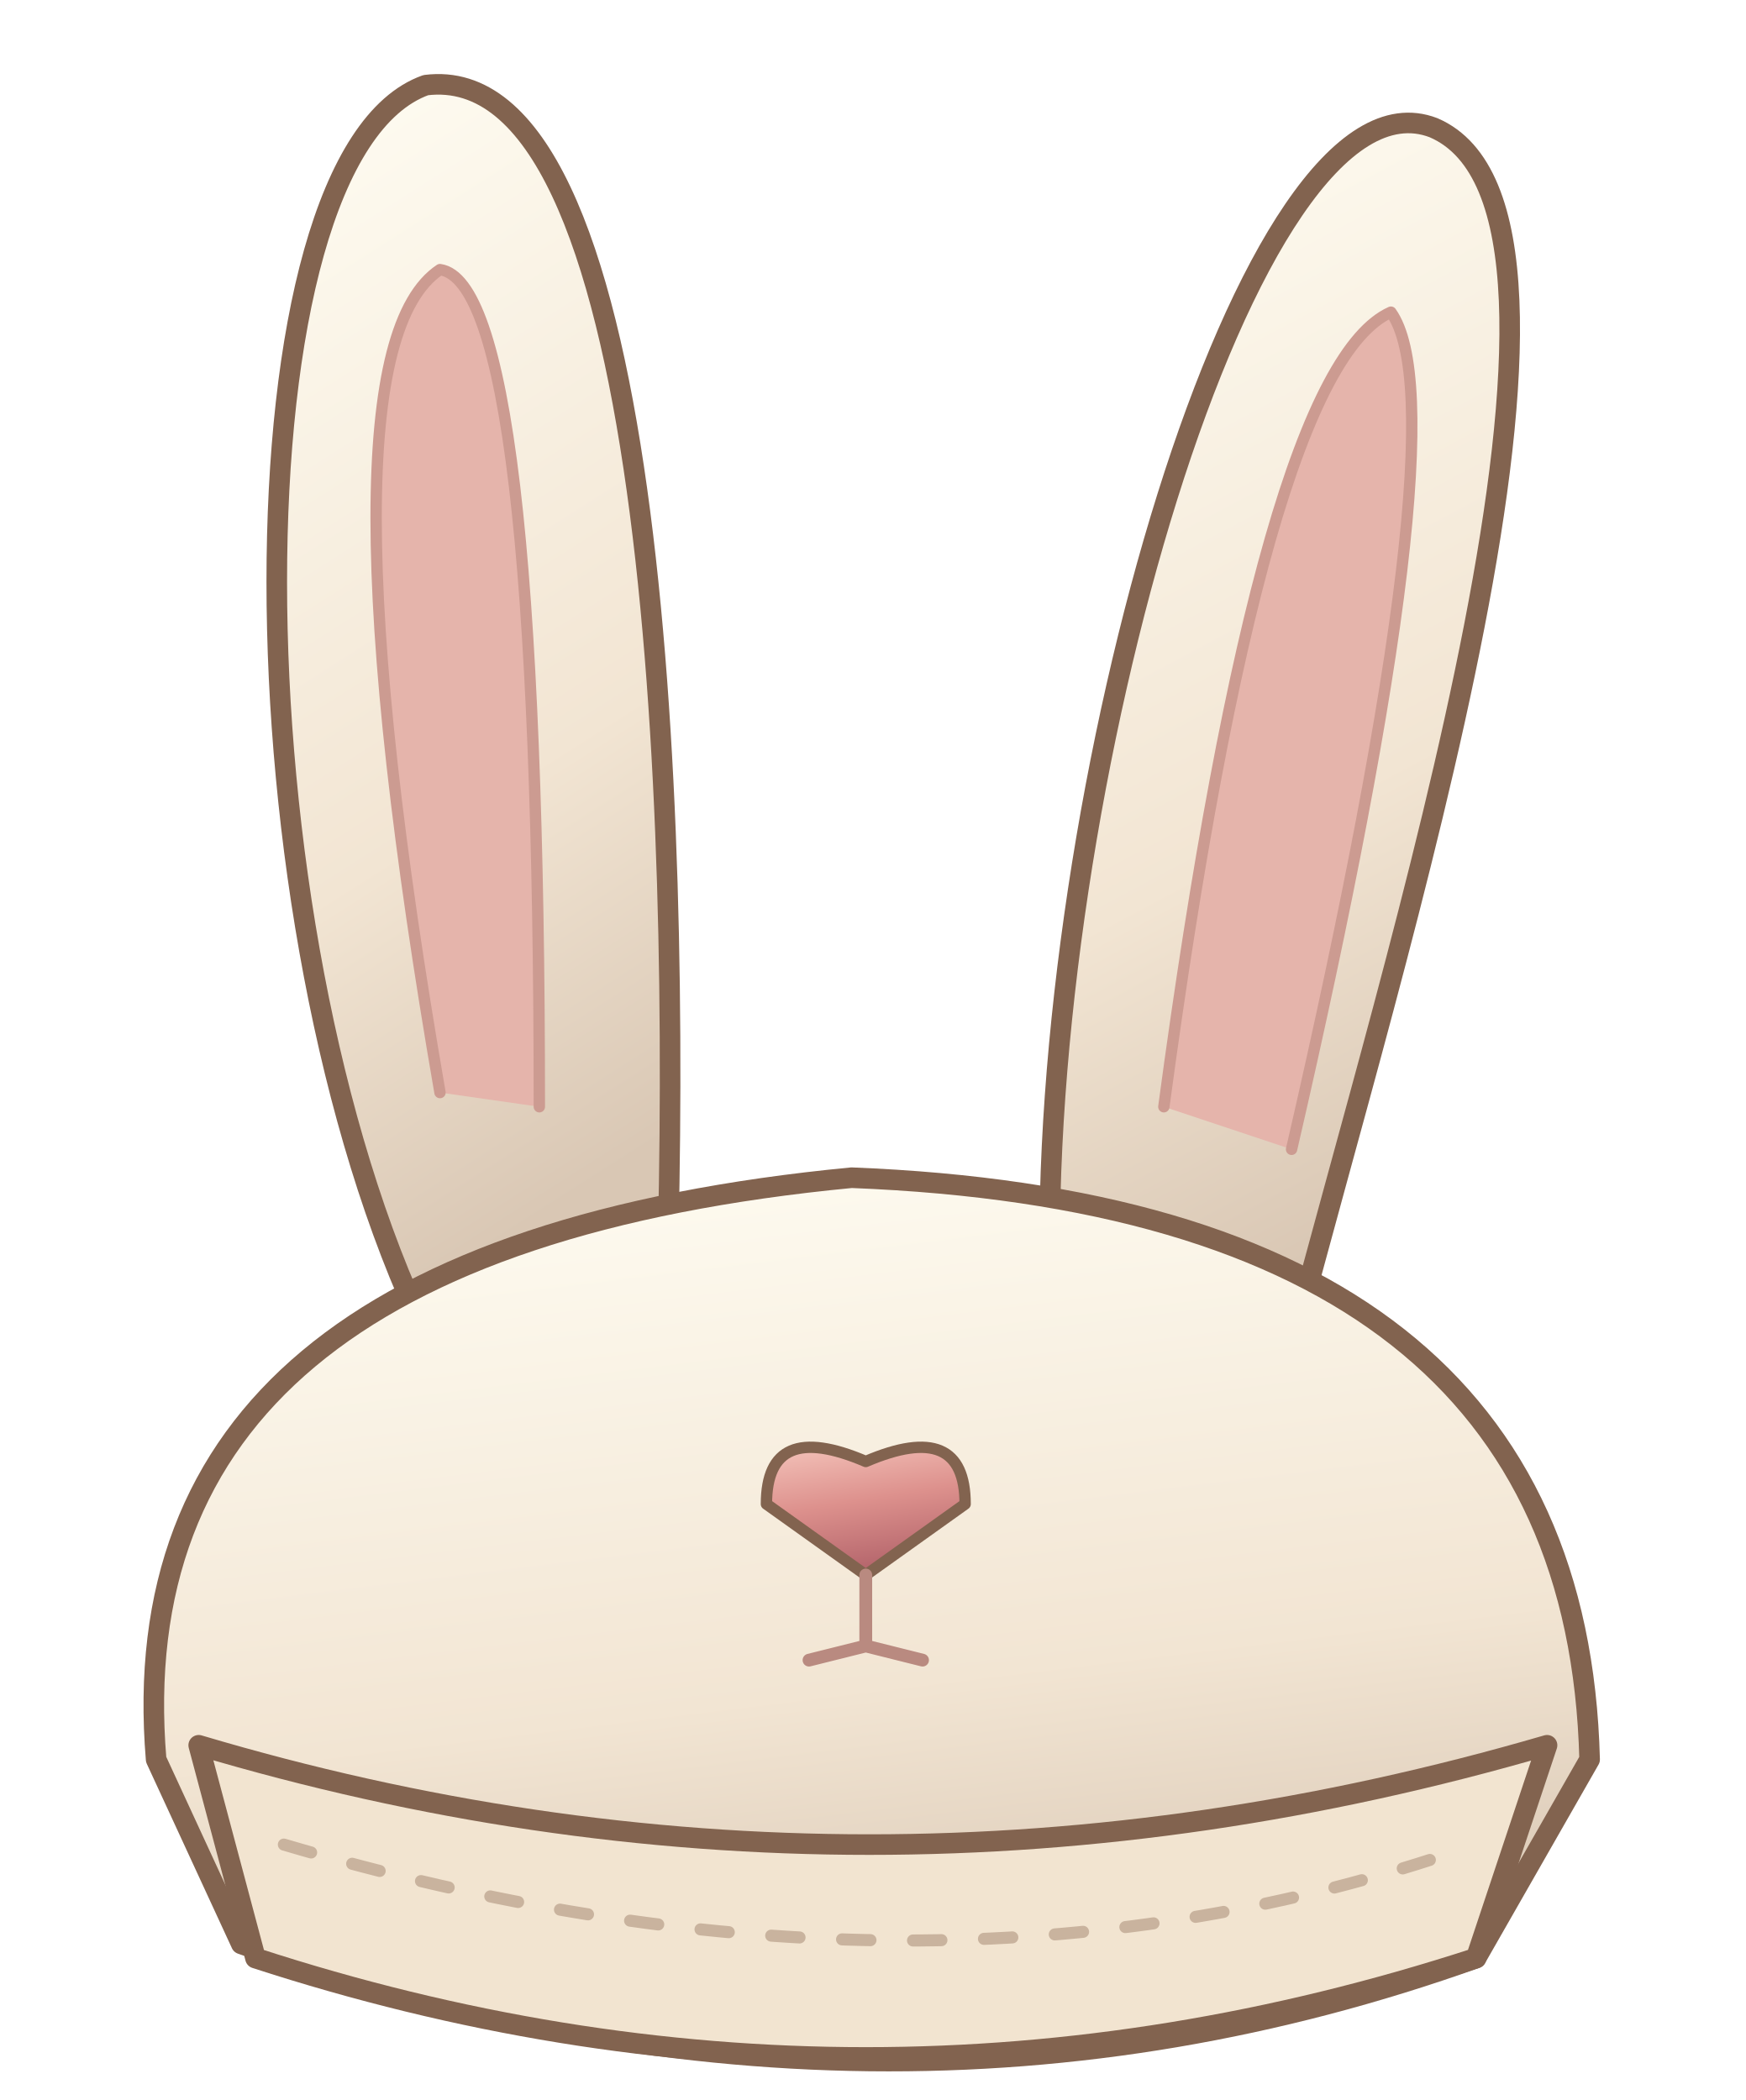
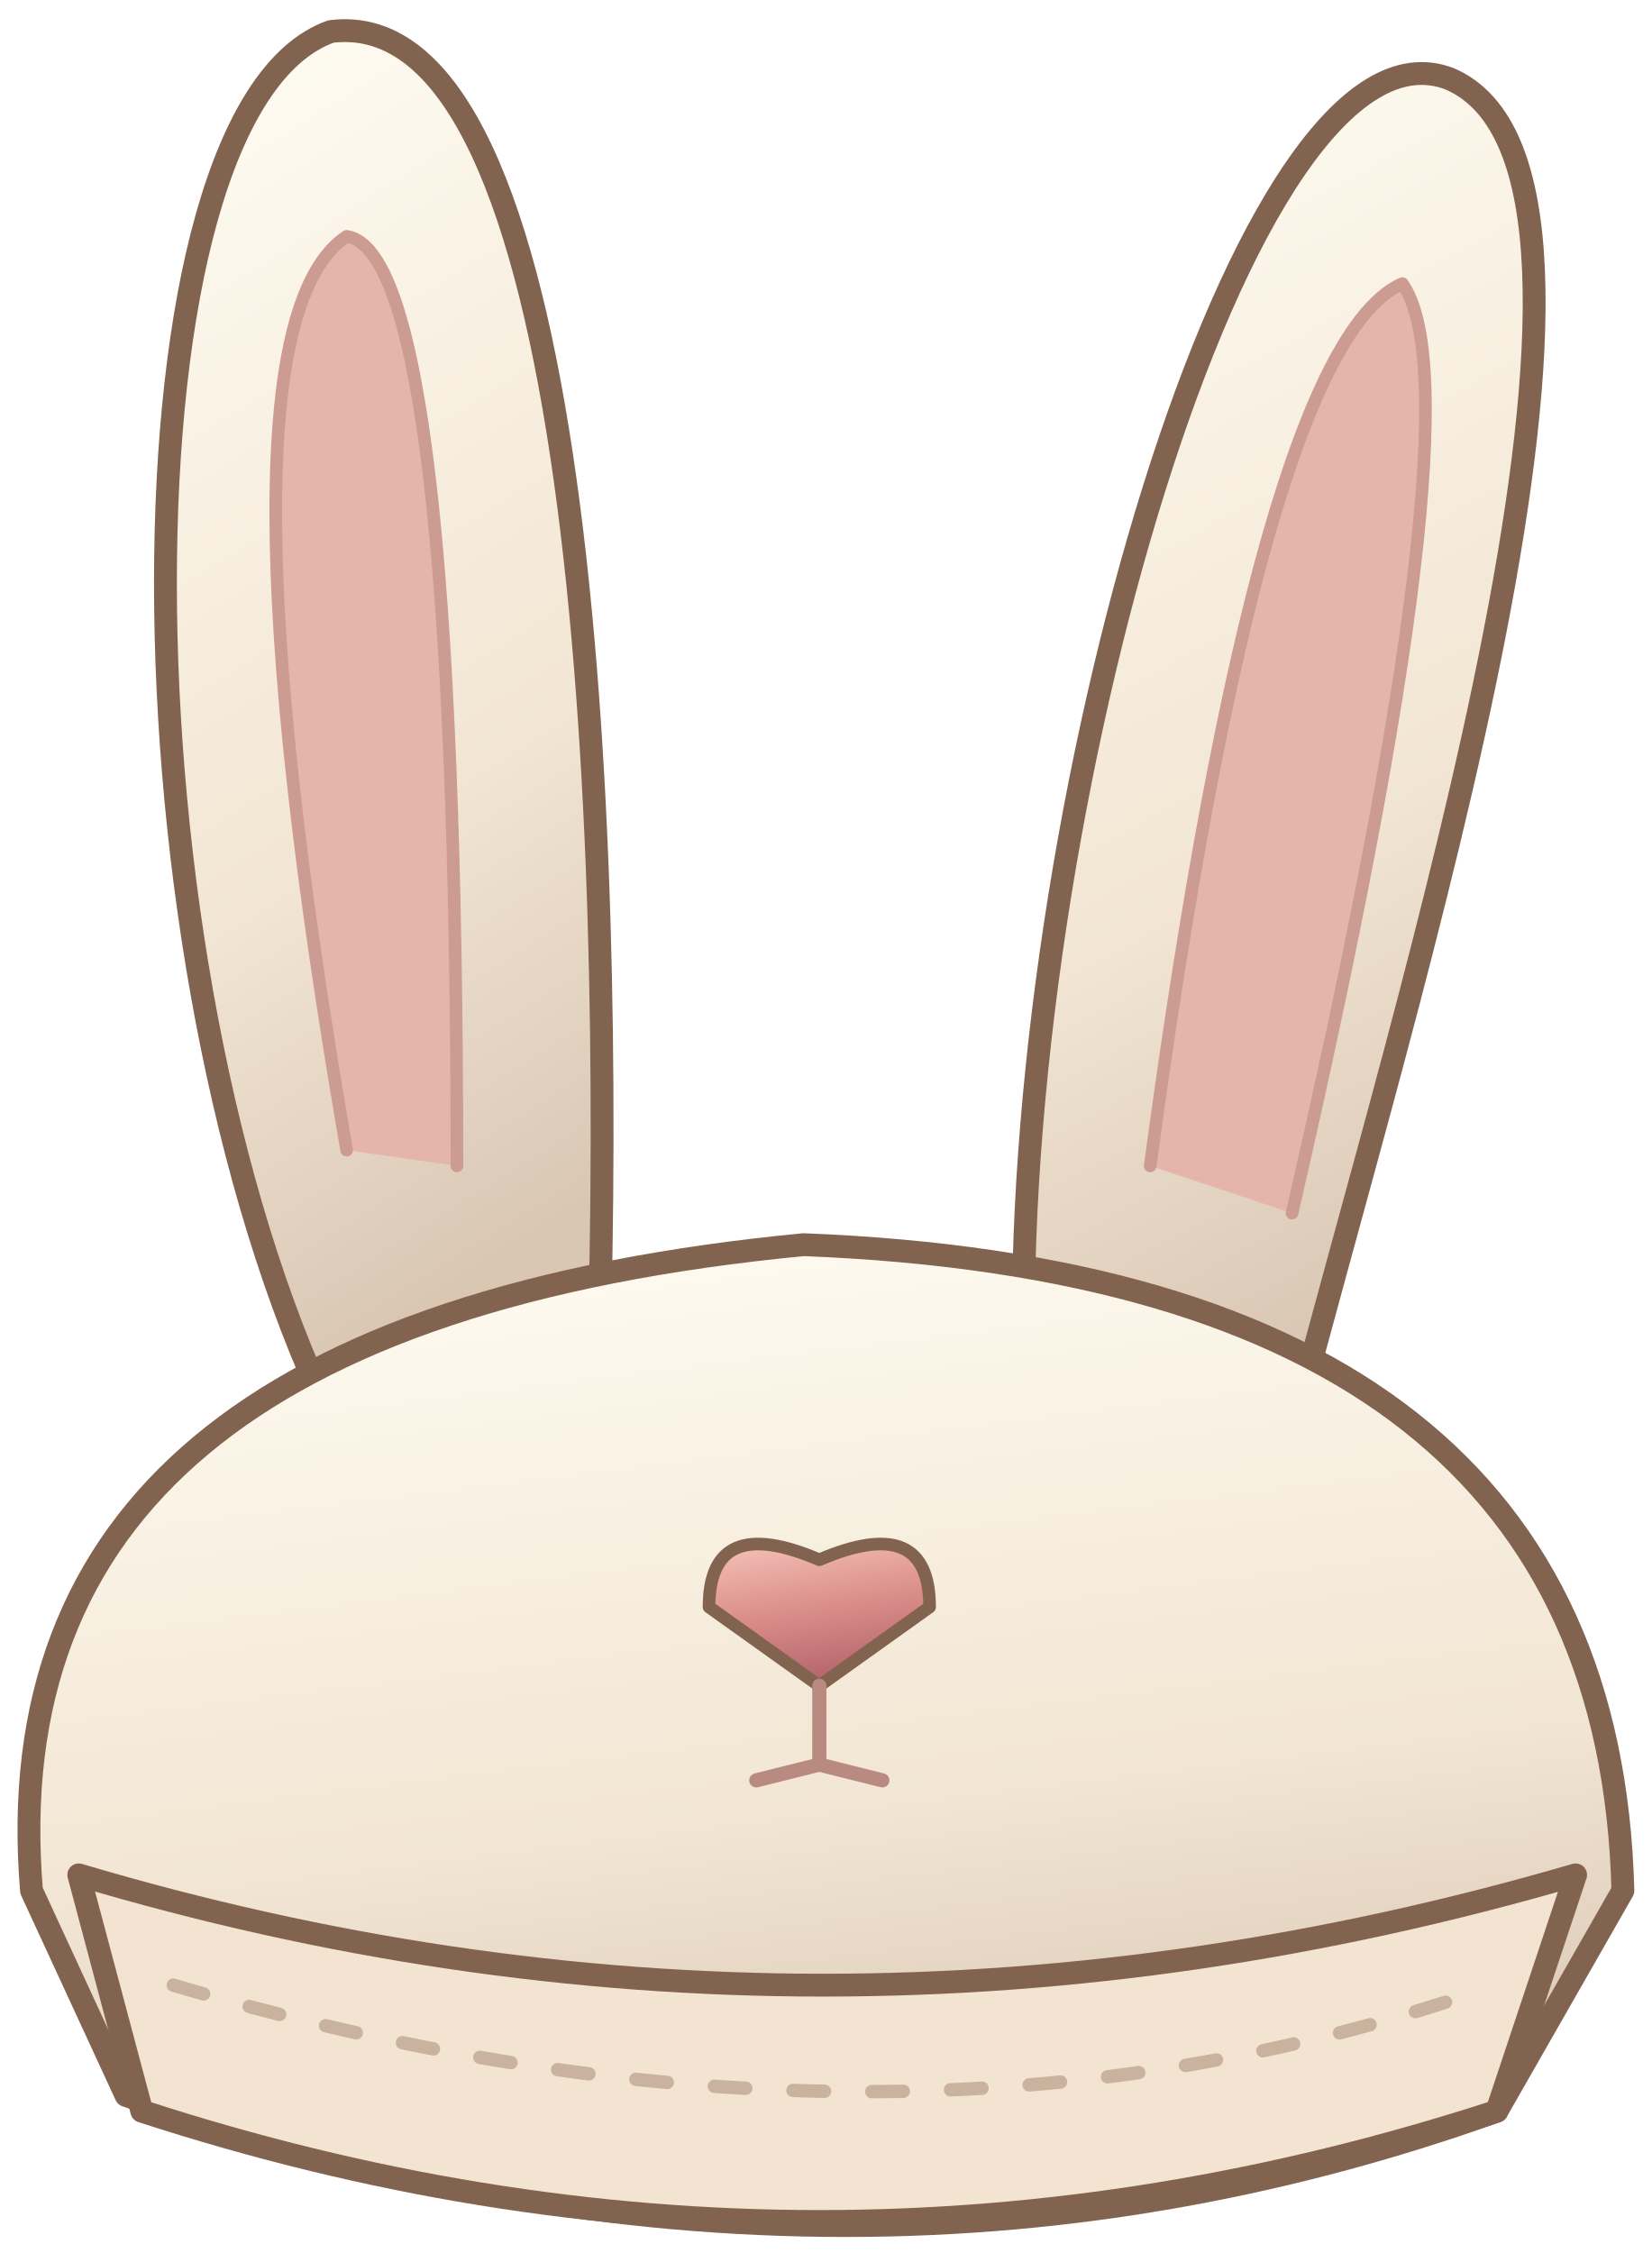
- <svg xmlns="http://www.w3.org/2000/svg" viewBox="0 0 123 148" width="123" height="148">
+ <svg xmlns="http://www.w3.org/2000/svg" viewBox="9 4 104.8 143" width="104.8" height="143">
  <defs>
    <linearGradient id="straw" x2=".15" y2="1">
      <stop stop-color="#fbe8b6" />
      <stop offset=".5" stop-color="#e9c078" />
      <stop offset="1" stop-color="#c88f47" />
    </linearGradient>
    <linearGradient id="rose" x2=".25" y2="1">
      <stop stop-color="#f4c3ba" />
      <stop offset=".5" stop-color="#dd918d" />
      <stop offset="1" stop-color="#b6676d" />
    </linearGradient>
    <linearGradient id="red" x2=".3" y2="1">
      <stop stop-color="#edb1a2" />
      <stop offset=".45" stop-color="#d97571" />
      <stop offset="1" stop-color="#ae4e54" />
    </linearGradient>
    <linearGradient id="teal" x2=".25" y2="1">
      <stop stop-color="#c7e2e0" />
      <stop offset=".48" stop-color="#8cbebd" />
      <stop offset="1" stop-color="#507f85" />
    </linearGradient>
    <linearGradient id="sage" x2=".3" y2="1">
      <stop stop-color="#c9dcb7" />
      <stop offset=".45" stop-color="#9eba91" />
      <stop offset="1" stop-color="#719579" />
    </linearGradient>
    <linearGradient id="gold" x2=".7" y2="1">
      <stop stop-color="#fff1bd" />
      <stop offset=".38" stop-color="#eecf7b" />
      <stop offset=".7" stop-color="#d5a148" />
      <stop offset="1" stop-color="#f8dd93" />
    </linearGradient>
    <radialGradient id="pearl" cx=".3" cy=".25" r=".8">
      <stop stop-color="#fffef7" />
      <stop offset=".48" stop-color="#faf0df" />
      <stop offset="1" stop-color="#c8b7aa" />
    </radialGradient>
    <linearGradient id="fur" x2=".2" y2="1">
      <stop stop-color="#fffdf3" />
      <stop offset=".65" stop-color="#f2e5d3" />
      <stop offset="1" stop-color="#d9c7b4" />
    </linearGradient>
    <pattern id="weave" width="7" height="5" patternUnits="userSpaceOnUse">
      <path d="M0 1.5h7M1 0v1.5M5 1.5V5" fill="none" stroke="#a47743" stroke-opacity=".3" stroke-width=".65" />
    </pattern>
    <pattern id="linen" width="5" height="5" patternUnits="userSpaceOnUse">
      <path d="M0 2.5h5M2.5 0v5" stroke="#fff8ed" stroke-opacity=".15" stroke-width=".45" />
    </pattern>
  </defs>
  <g stroke="#82634f" stroke-width="1.45" stroke-linecap="round" stroke-linejoin="round">
    <path d="M30 94C16 65 16 11 30 6 46 4 48 56 47 90Z" fill="url(#fur)" />
    <path d="M74 91C73 56 88 4 101 9 115 15 98 68 91 95Z" fill="url(#fur)" />
    <path d="M31 77Q22 25 31 19 38 20 38 78M82 78Q89 26 98 22 103 29 91 81" fill="#e5b4ab" stroke="#cc9b91" stroke-width=".8" />
    <path d="M11 124Q8 88 60 83 111 85 112 124L104 138Q62 153 17 137Z" fill="url(#fur)" />
    <path d="M14 123Q61 137 109 123L104 138Q61 152 18 138Z" fill="#f2e4d0" />
    <path d="M20 130Q64 143 101 131" fill="none" stroke="#c9b39e" stroke-width=".85" stroke-dasharray="2 3" />
    <path d="m54 106 7 5 7-5q0-6-7-3-7-3-7 3Z" fill="url(#rose)" stroke-width=".8" />
    <path d="M61 111v5m-4 1 4-1 4 1" fill="none" stroke="#b98a80" stroke-width=".9" />
  </g>
</svg>
